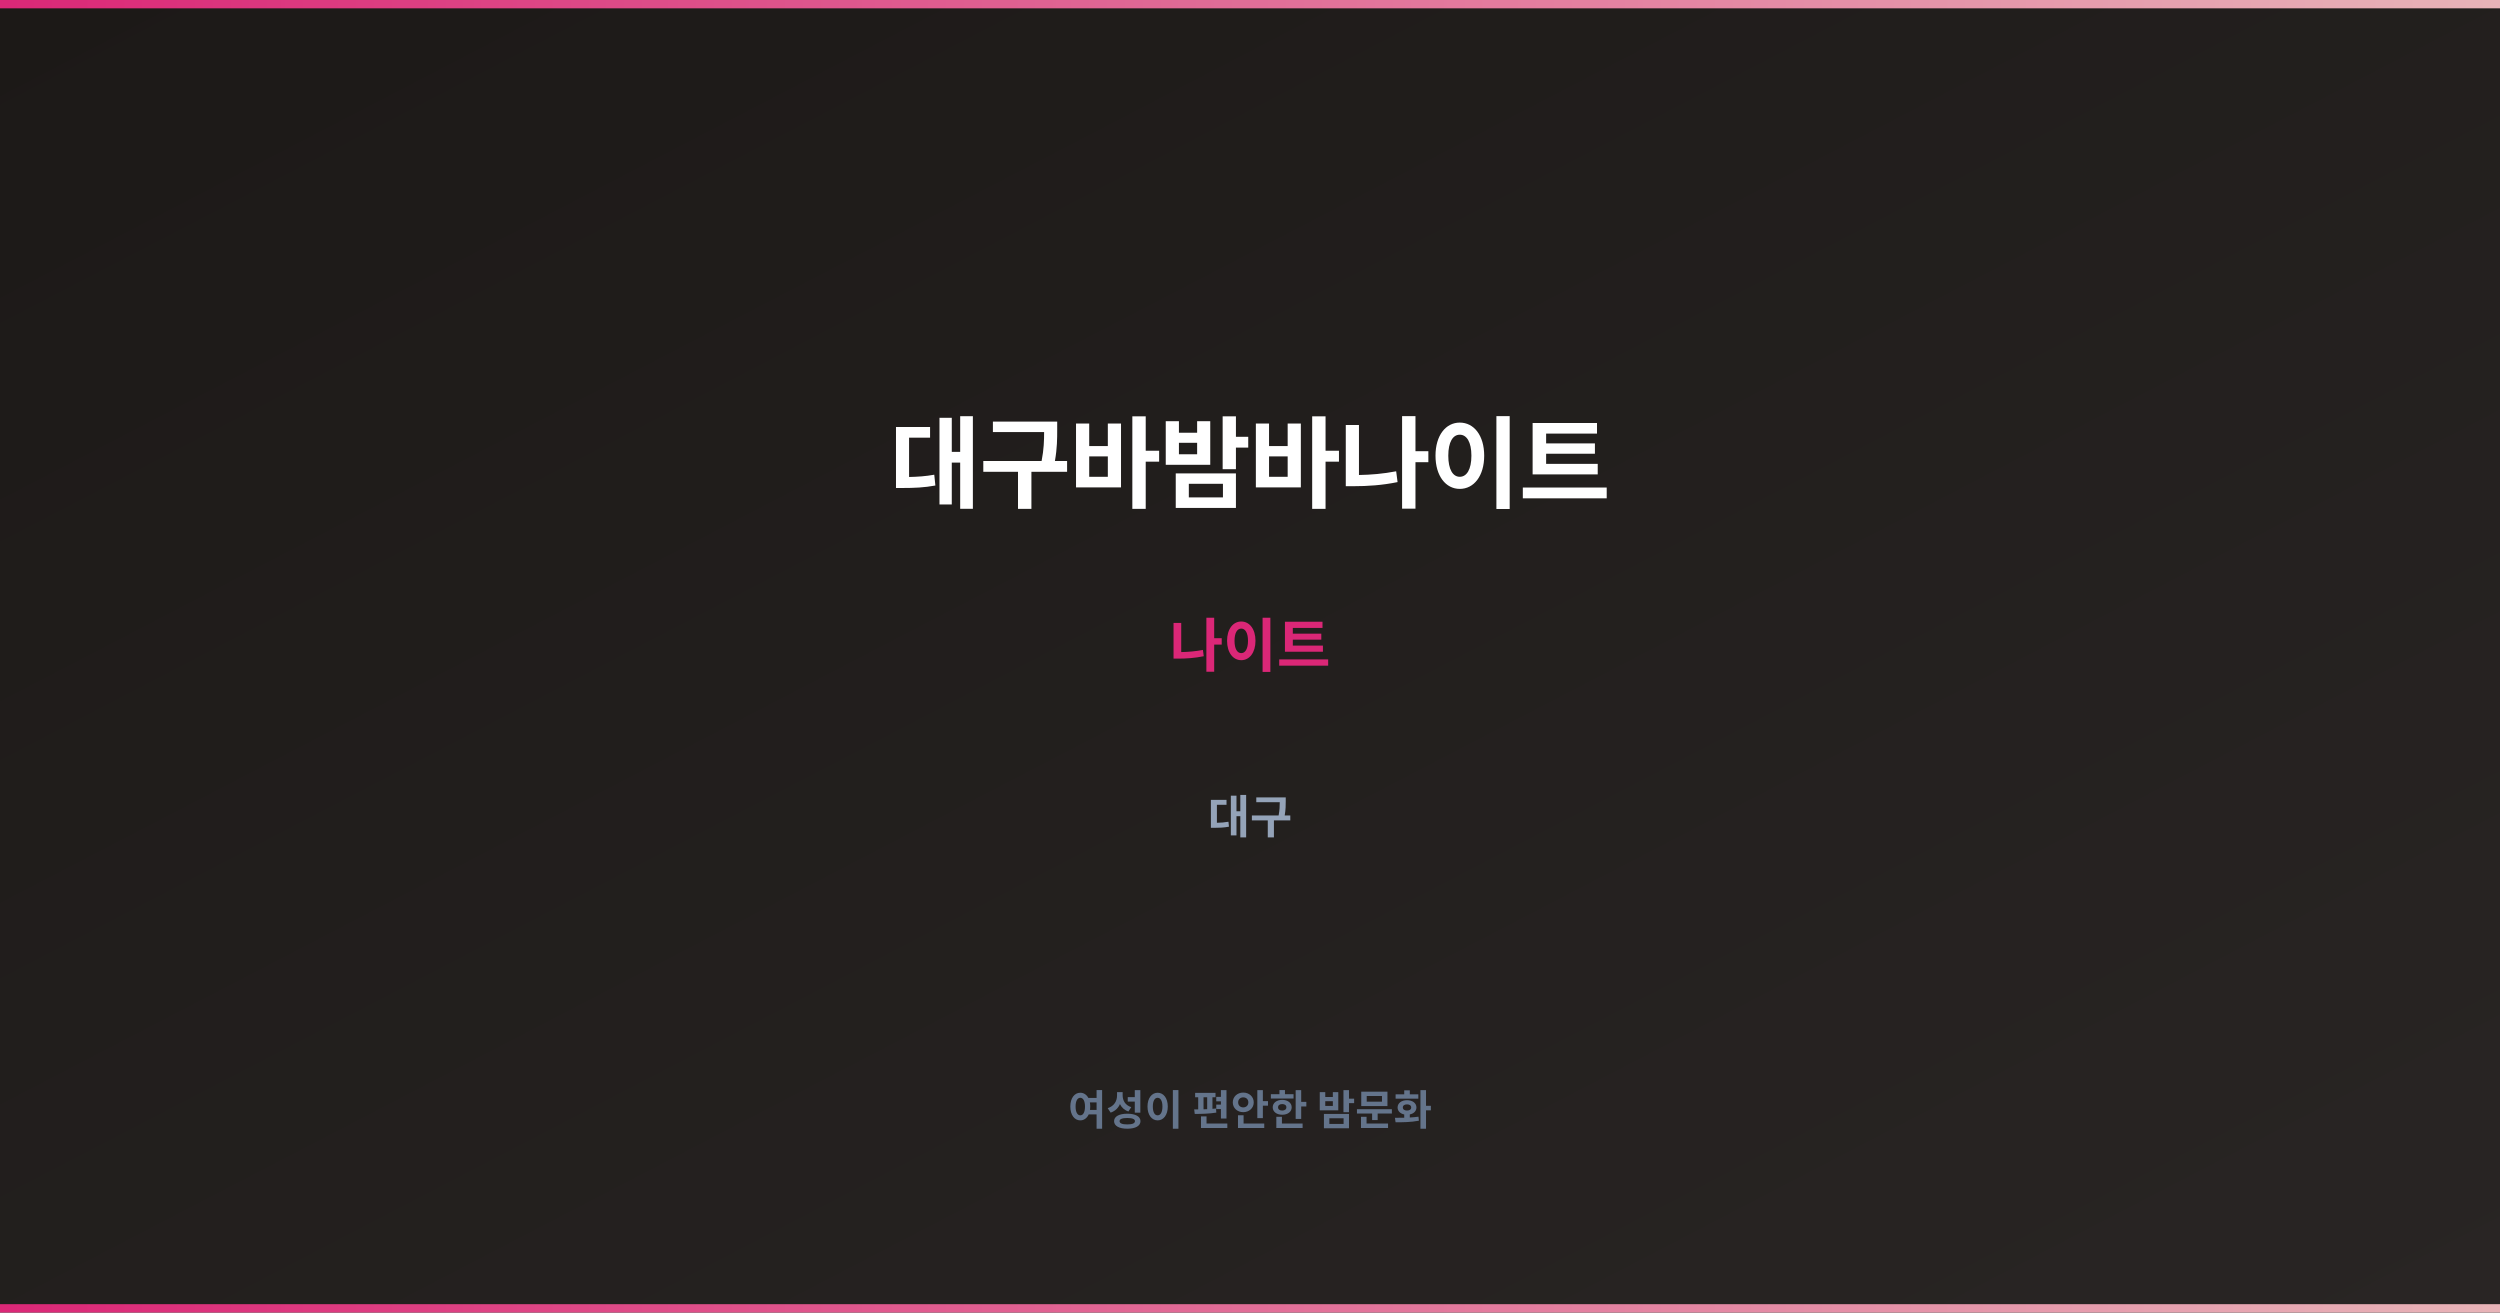
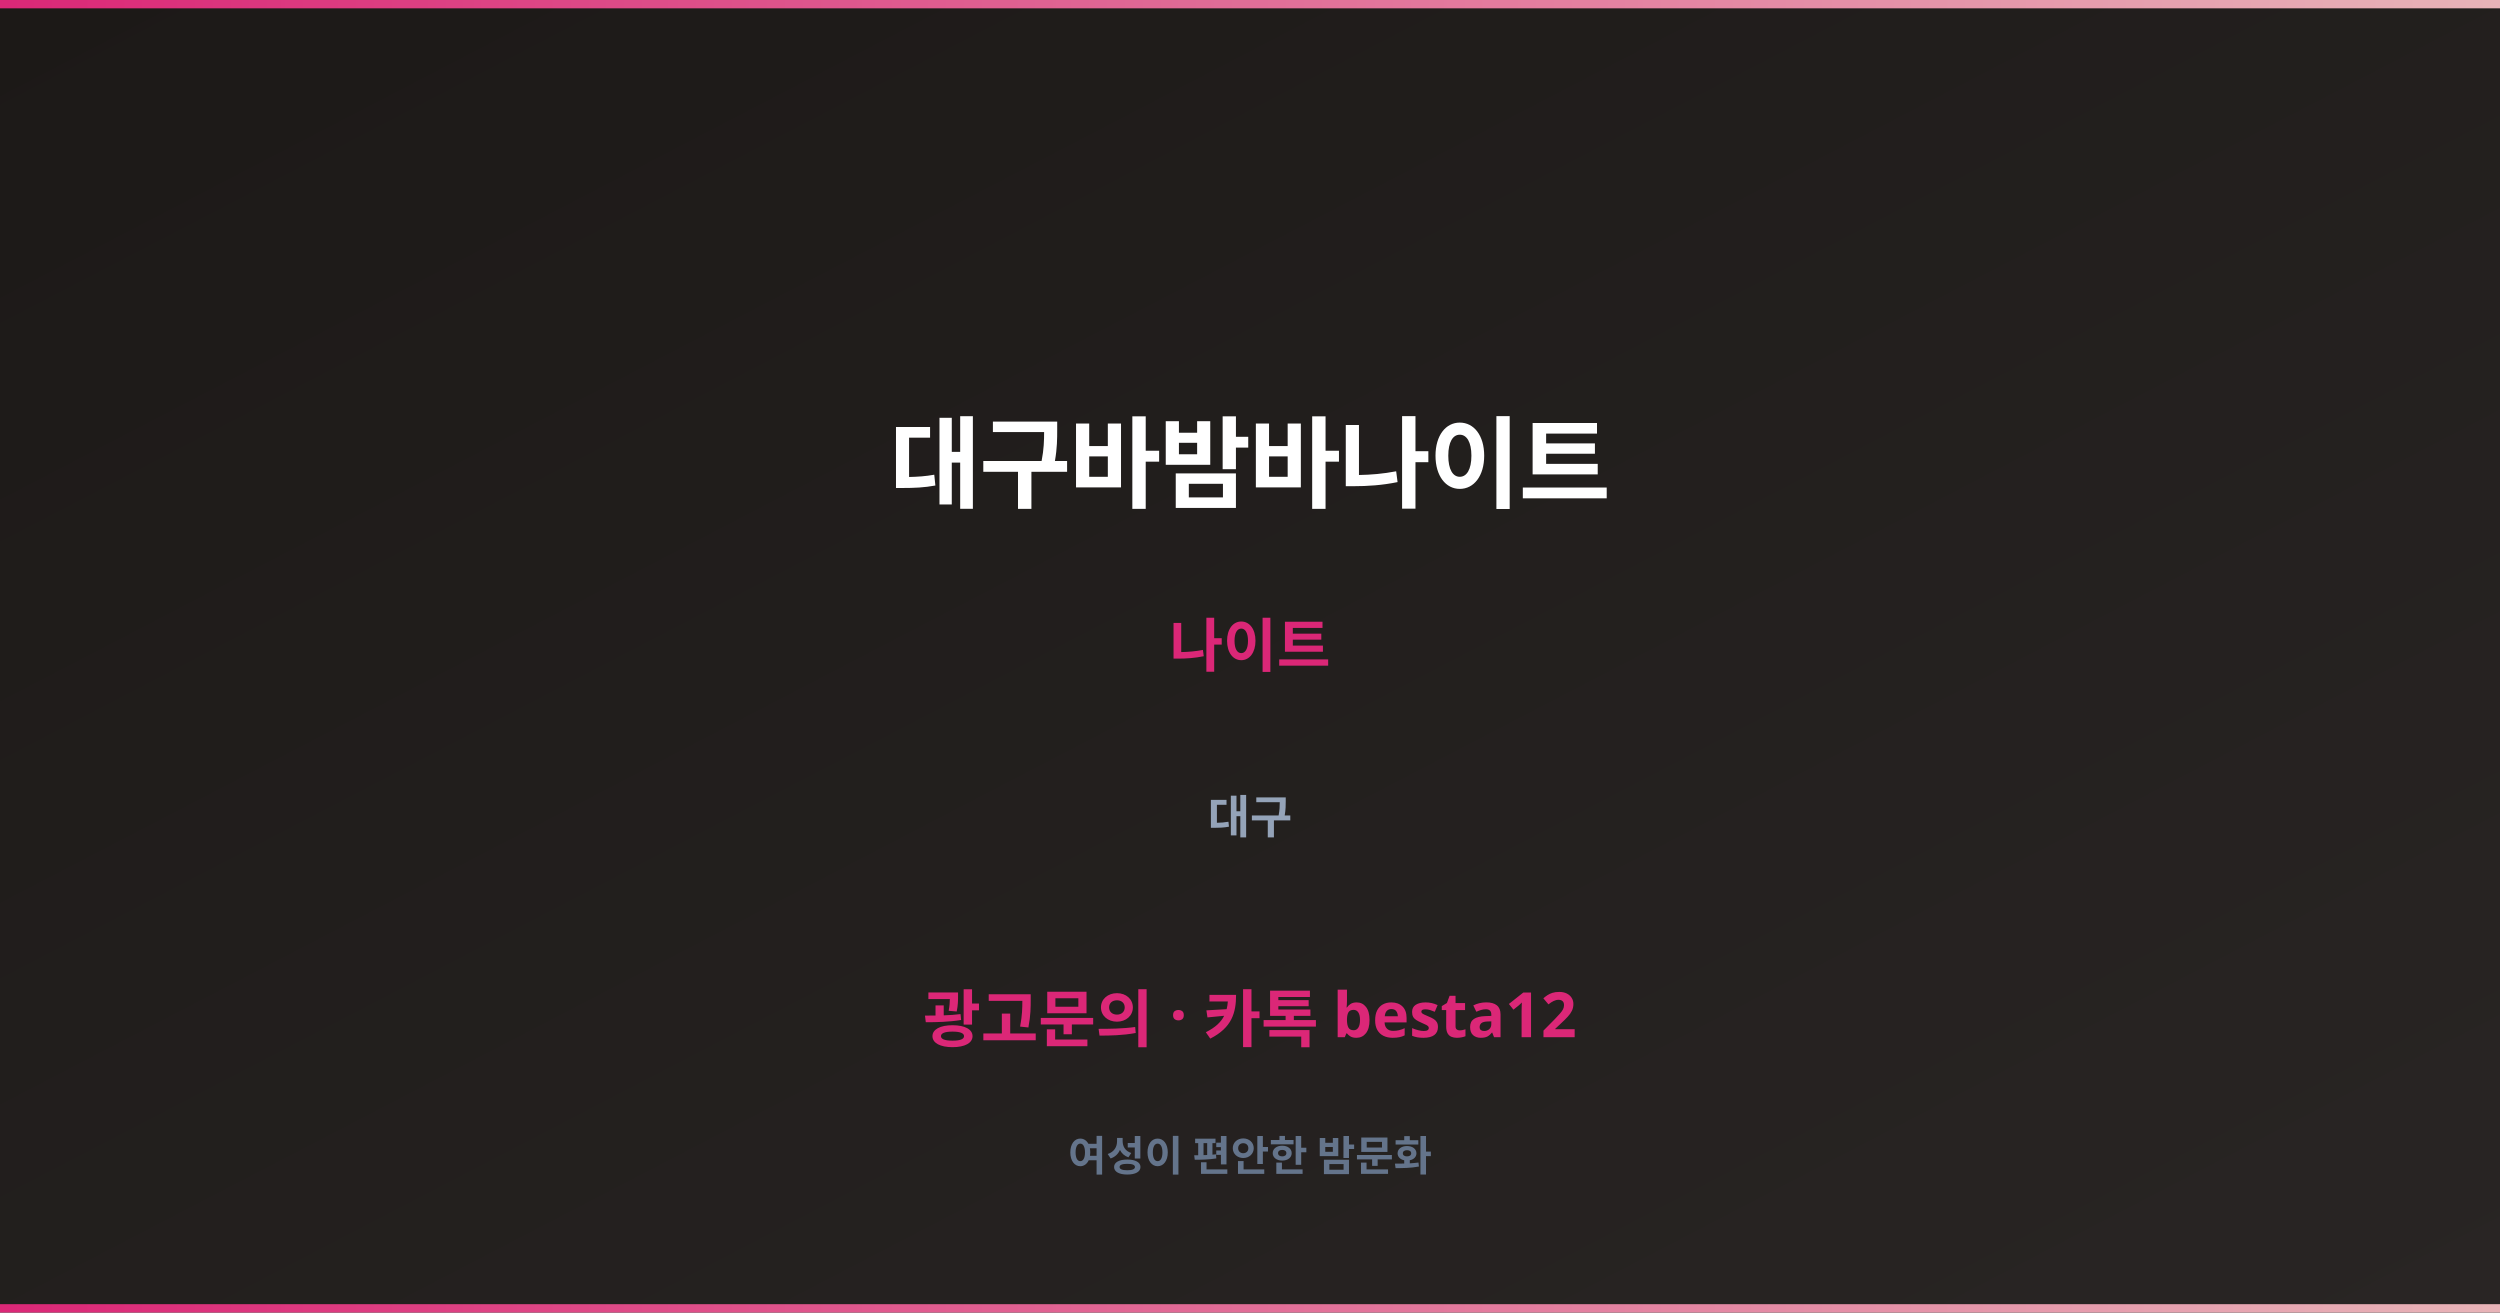
<svg xmlns="http://www.w3.org/2000/svg" width="1200" height="630" viewBox="0 0 1200 630">
  <defs>
    <linearGradient id="bg" x1="0%" y1="0%" x2="100%" y2="100%">
      <stop offset="0%" style="stop-color:#1C1917" />
      <stop offset="100%" style="stop-color:#292524" />
    </linearGradient>
    <linearGradient id="accent" x1="0%" y1="0%" x2="100%" y2="0%">
      <stop offset="0%" style="stop-color:#DB2777" />
      <stop offset="100%" style="stop-color:#E8B4B8" />
    </linearGradient>
  </defs>
  <rect width="1200" height="630" fill="url(#bg)" />
  <rect x="0" y="0" width="1200" height="4" fill="url(#accent)" />
  <rect x="0" y="626" width="1200" height="4" fill="url(#accent)" />
  <text x="600" y="240" text-anchor="middle" font-family="sans-serif" font-size="48" font-weight="900" fill="white" letter-spacing="-1">대구바밤바나이트</text>
  <text x="600" y="320" text-anchor="middle" font-family="sans-serif" font-size="28" fill="#DB2777" font-weight="700">나이트</text>
  <text x="600" y="400" text-anchor="middle" font-family="sans-serif" font-size="22" fill="#94a3b8" font-weight="600">대구</text>
-   <text x="600" y="540" text-anchor="middle" font-family="sans-serif" font-size="20" fill="#64748b" font-weight="600">여성이 편안한 밤문화</text>
+   <text x="600" y="500" text-anchor="middle" font-family="sans-serif" font-size="30" fill="#DB2777" font-weight="800">광고문의 · 카톡 besta12</text>
+   <text x="600" y="562" text-anchor="middle" font-family="sans-serif" font-size="20" fill="#64748b" font-weight="600">여성이 편안한 밤문화</text>
</svg>
